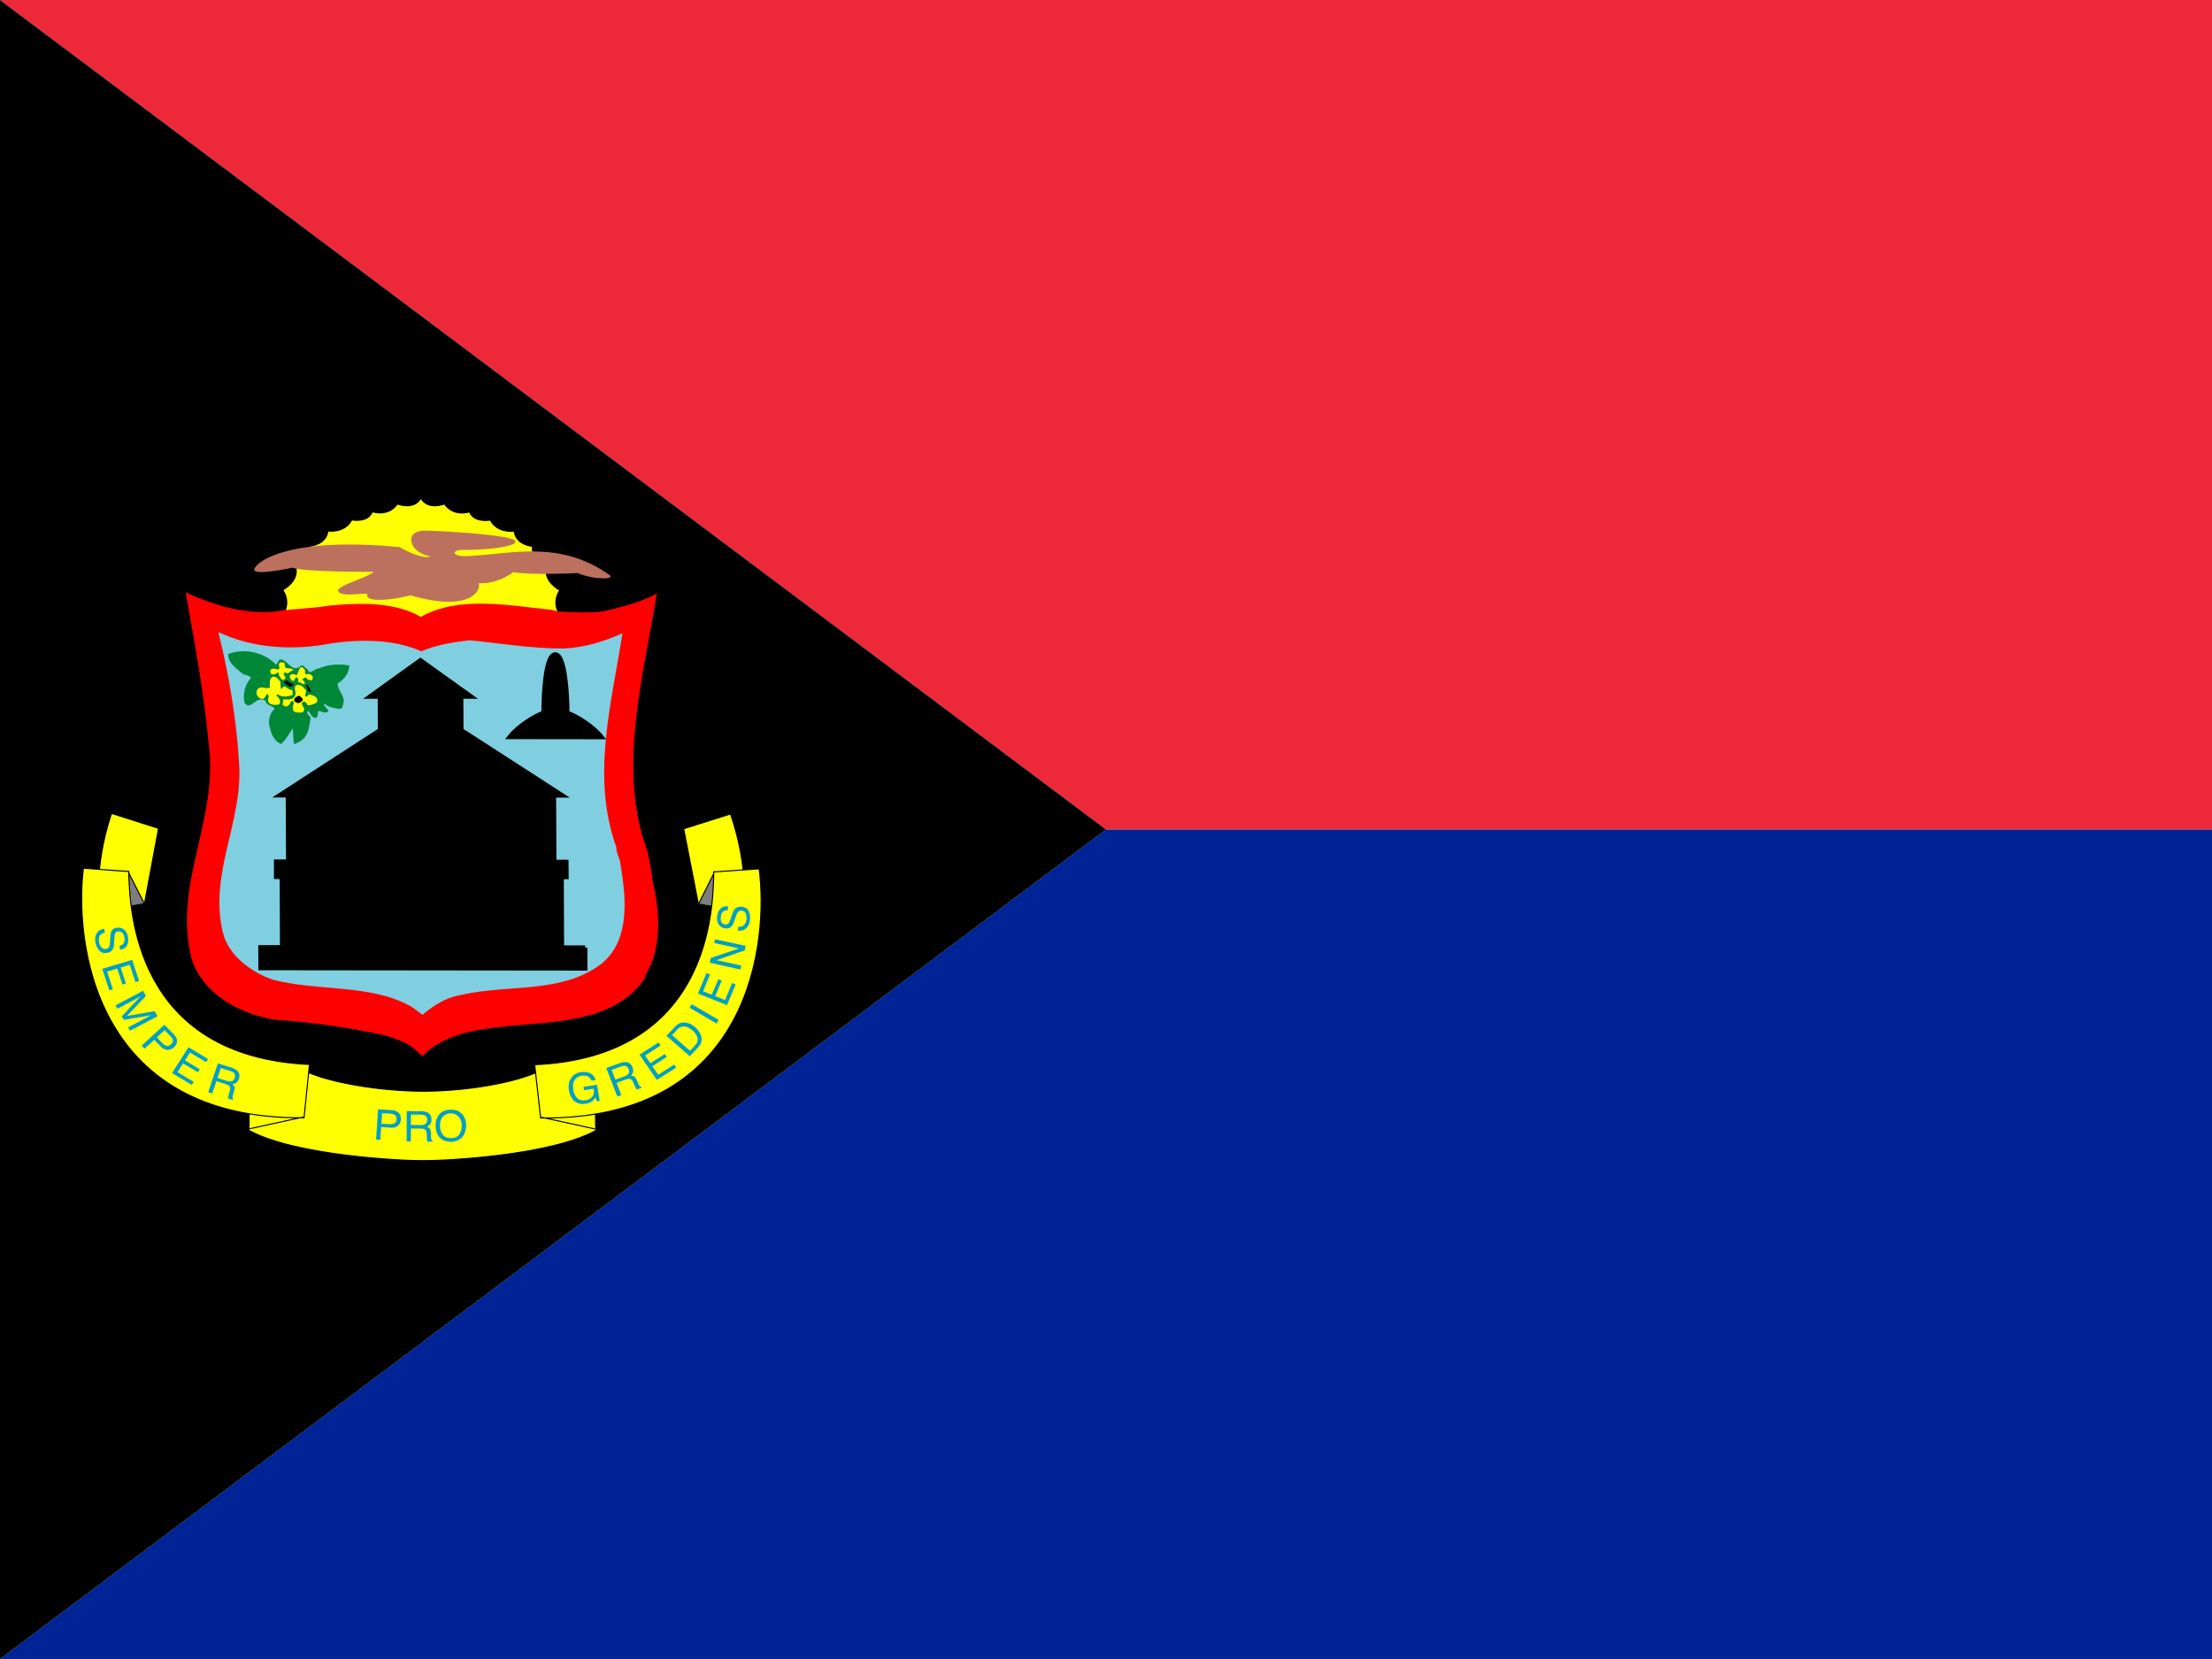
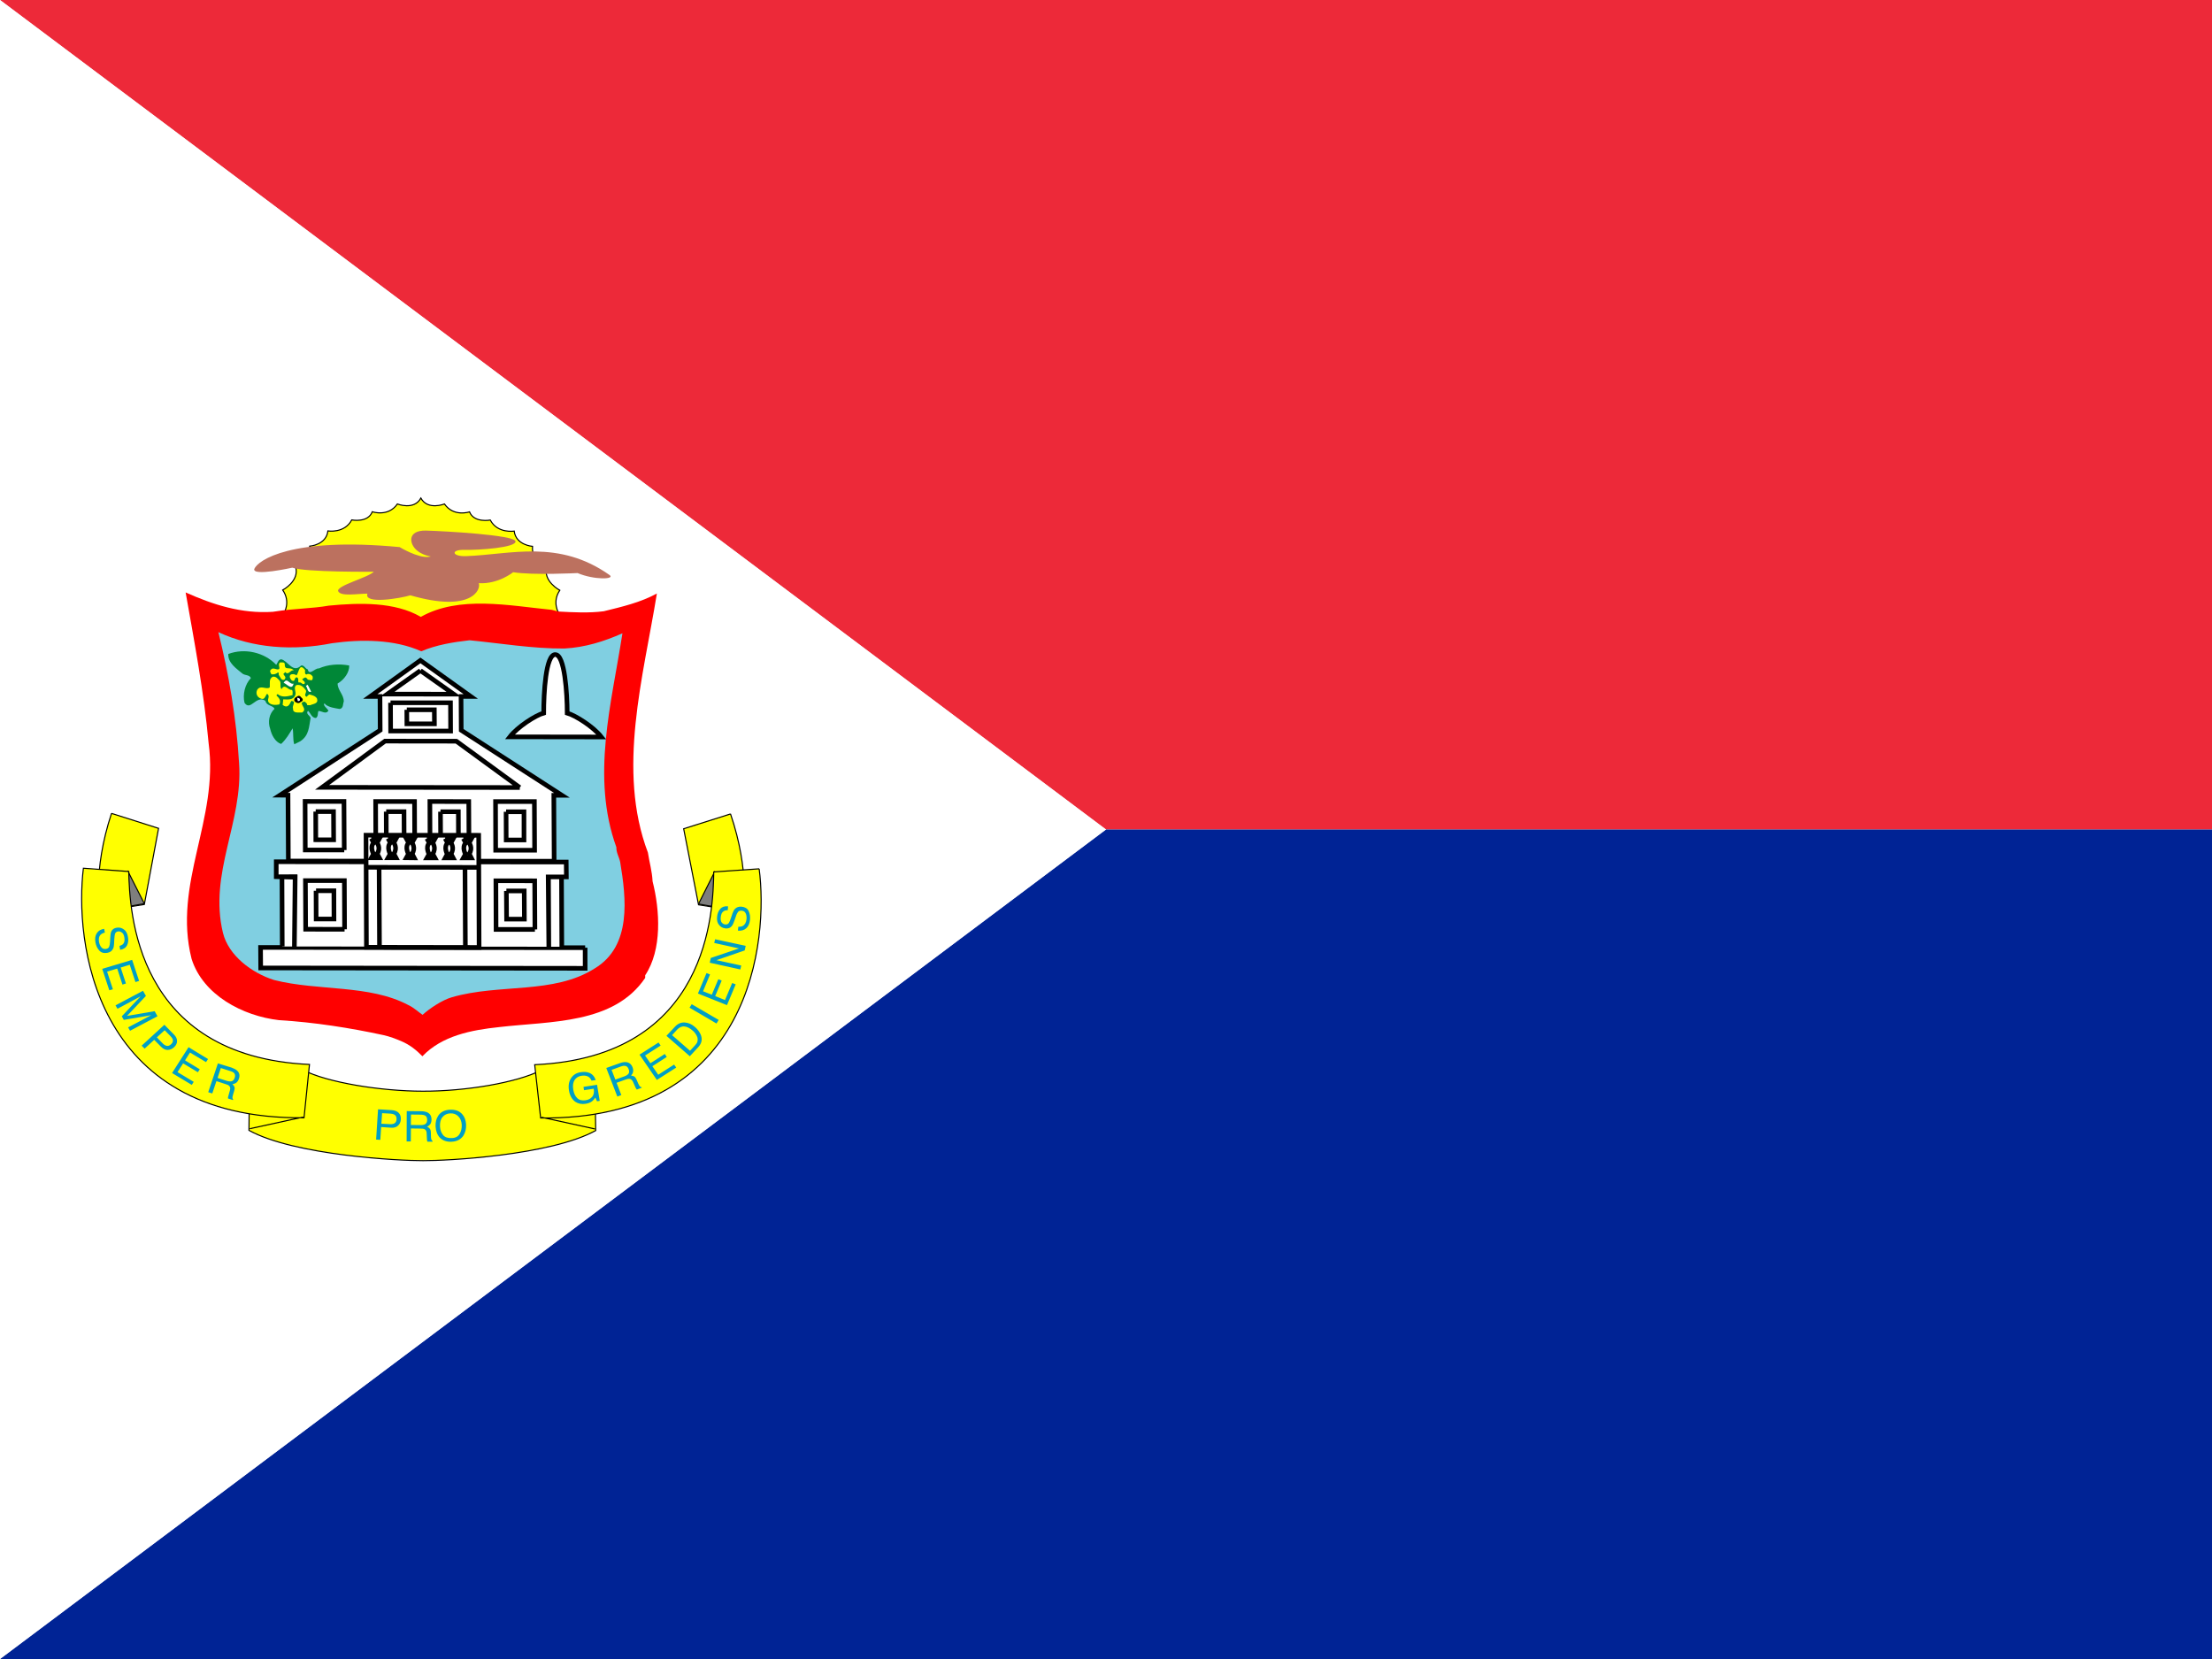
<svg xmlns="http://www.w3.org/2000/svg" height="480" width="640" version="1">
  <defs>
    <clipPath id="a">
      <path fill-opacity=".67" d="M0 0h682.67v512H0z" />
    </clipPath>
  </defs>
  <g clip-path="url(#a)" transform="scale(.9375)">
    <path d="M0 0h768v256H341.33L0 0z" fill-rule="evenodd" fill="#ed2939" />
    <path d="M0 512h768V256H341.33L0 512z" fill-rule="evenodd" fill="#002395" />
-     <path d="M0 0l341.33 256L0 512V0z" fill-rule="evenodd" fill="black" />
+     <path d="M0 0l341.33 256L0 512V0z" fill-rule="evenodd" fill="#fff" />
    <path fill="#ff0" d="M172.318 193.168l.104-3.963s-2.128-3.39.342-7.033c0 0-5.248-2.776-4.026-7.123 0 0-4.746-1.213-4.397-6.432 0 0-5.122-.355-5.652-4.716 0 0-5.123.844-7.377-3.405 0 0-4.996.977-6.406-2.526 0 0-4.857 1.683-7.74-2.435 0 0-5.128 2.073-7.278-1.813-2.121 3.872-7.25 1.813-7.25 1.813-2.848 4.103-7.74 2.4-7.74 2.4-1.36 3.517-6.343 2.519-6.343 2.519-2.247 4.25-7.363 3.405-7.363 3.405-.502 4.347-5.617 4.702-5.617 4.702.404 5.232-4.334 6.42-4.334 6.42 1.25 4.346-3.992 7.115-3.992 7.115 2.533 3.663.426 7.026.426 7.026l-.119 3.655 84.775.392" />
    <path d="M377.17 843.11l.091-3.458s-1.856-2.958.299-6.136c0 0-4.578-2.422-3.513-6.215 0 0-4.14-1.059-3.835-5.613 0 0-4.468-.31-4.93-4.114 0 0-4.469.736-6.435-2.971 0 0-4.358.852-5.588-2.204 0 0-4.237 1.468-6.751-2.125 0 0-4.474 1.808-6.35-1.582-1.85 3.379-6.324 1.582-6.324 1.582-2.484 3.58-6.75 2.094-6.75 2.094-1.188 3.068-5.534 2.198-5.534 2.198-1.96 3.708-6.422 2.97-6.422 2.97-.439 3.794-4.9 4.103-4.9 4.103.352 4.566-3.78 5.601-3.78 5.601 1.089 3.793-3.483 6.209-3.483 6.209 2.21 3.196.372 6.13.372 6.13l-.104 3.19 73.949.341h-.012z" stroke="#000" stroke-width=".289" fill="none" transform="matrix(1.1464 0 0 1.1461 -260.07 -773.12)" />
    <path fill="red" d="M170.346 188.217c-13.316-1.332-28.648-4.493-40.483 2.17-7.935-4.674-18.982-4.388-28.388-3.474-5.108.914-11.117.914-16.456 1.786l-.837.118c-9.686.643-18.472-2.218-26.889-5.979 2.673 15.168 5.639 30.712 7.097 46.592 3.176 23.518-11.13 43.263-5.262 66.495 3.504 11.148 15.765 17.63 26.987 18.914 10.865.641 22.108 2.421 32.164 4.604 1.912.398 4.18 1.285 5.5 1.856 2.77 1.158 4.8 2.861 6.58 4.682 6.071-6.322 14.969-8.08 23.748-9.008 15.82-1.849 35.325-.843 45.01-15.173v-.81c5.263-7.925 4.565-20.015 2.283-28.995-.154-3.133-.991-5.895-1.445-8.88-9.665-25.522-1.389-54.224 2.77-79.948-5.08 2.777-10.746 4.088-16.399 5.477-4.508.6-9.532.328-14.096.083l-1.89-.509" />
    <path fill="#80cfe1" d="M190.224 261.464c-.062 1.681.845 3 1.173 4.556 1.85 11.155 3.636 25.932-7.851 32.854-12.708 8.078-29.373 4.618-44.077 8.894-2.938.817-6.985 3.517-9.051 5.428-1.326-.872-2.659-2.211-4.369-3-12.1-6.432-27.83-4.277-41.487-7.751-6.86-2.17-14.012-7.513-15.75-14.533-4.466-18.417 6.232-34.116 4.969-52.387-.817-13.953-3.162-27.348-6.386-40.43 10.677 4.974 23.036 5.805 35.04 3.42 8.89-1.243 19.24-1.27 27.572 2.49 4.592-1.975 9.965-2.861 14.914-3.405 9.407.914 19.518 2.616 29.205 2.547 6.47-.336 12.346-2.206 17.97-4.696-3.336 21.62-9.742 44.268-1.877 66.014" />
-     <path fill="black" d="M171.022 265.774l-.104-20.33h2.505L142.34 225.37l-.056-10.43h3l-15.541-11.127-15.465 11.121h2.994l.056 10.423-30.915 20.045 2.47.013.105 20.317 82.026.056" />
+     <path fill="#fff" d="M171.022 265.774l-.104-20.33h2.505L142.34 225.37l-.056-10.43h3l-15.541-11.127-15.465 11.121h2.994l.056 10.423-30.915 20.045 2.47.013.105 20.317 82.026.056" />
    <path d="M376.04 906.46l-.091-17.739h2.185l-27.113-17.513-.049-9.1h2.618l-13.557-9.71-13.49 9.704h2.611l.05 9.094-26.968 17.49 2.155.011.091 17.727 71.551.05.006-.014z" stroke="#000" stroke-width="1.242" fill="none" transform="matrix(1.1464 0 0 1.1461 -260.07 -773.12)" />
-     <path fill="black" d="M180.583 292.478l.007 6.362-100.134-.112-.042-6.335 100.177.085" />
+     <path fill="#fff" d="M180.583 292.478l.007 6.362-100.134-.112-.042-6.335 100.177.085" />
    <path d="M384.38 929.76l.006 5.551-87.347-.097-.036-5.528 87.384.074h-.006z" stroke="#000" stroke-width="1.242" fill="none" transform="matrix(1.1464 0 0 1.1461 -260.07 -773.12)" />
-     <path fill="black" d="M87.106 292.1l-.084-21.53 4.054-.009-.223 21.782.244-21.607-5.84-.167v-4.62l89.492.1.042 4.576h-5.52l.104 21.802-.195-21.802h4.11l.091 21.557" />
+     <path fill="#fff" d="M87.106 292.1l-.084-21.53 4.054-.009-.223 21.782.244-21.607-5.84-.167v-4.62l89.492.1.042 4.576h-5.52l.104 21.802-.195-21.802h4.11l.091 21.557" />
    <path d="M302.84 929.43l-.073-18.786 3.536-.007-.194 19.005.213-18.852-5.095-.146v-4.03l78.064.085.036 3.994h-4.815l.091 19.023-.17-19.023h3.585l.08 18.809" stroke="#000" stroke-width="1.242" fill="none" transform="matrix(1.1464 0 0 1.1461 -260.07 -773.12)" />
    <path d="M319.62 924.8l-.055-13.1h-10.482l.061 13.087 10.476.013" stroke="#000" stroke-width="1.242" fill="none" transform="matrix(1.1464 0 0 1.1461 -260.07 -773.12)" />
    <path d="M311.94 914.43l.03 7.61h4.797l-.024-7.61h-4.803M370.86 924.84l-.06-13.087-10.447-.012.049 13.099h10.458" stroke="#000" stroke-width="1.242" fill="none" transform="matrix(1.1464 0 0 1.1461 -260.07 -773.12)" />
    <path d="M363.18 914.48l.055 7.585h4.79l-.042-7.585h-4.803M370.78 903.51l-.06-13.101H360.26l.037 13.101h10.488-.006z" stroke="#000" stroke-width="1.242" fill="none" transform="matrix(1.1464 0 0 1.1461 -260.07 -773.12)" />
    <path d="M363.1 893.16l.03 7.597h4.791l-.006-7.597H363.1M319.53 903.46l-.073-13.076-10.464-.013.049 13.082h10.488v.007z" stroke="#000" stroke-width="1.242" fill="none" transform="matrix(1.1464 0 0 1.1461 -260.07 -773.12)" />
    <path d="M311.85 893.11l.024 7.585 4.803.012-.036-7.597h-4.791M338.5 903.48l-.049-13.076-10.47-.012.043 13.087H338.5" stroke="#000" stroke-width="1.242" fill="none" transform="matrix(1.1464 0 0 1.1461 -260.07 -773.12)" />
    <path d="M330.83 893.13l.024 7.585 4.797.024-.03-7.609h-4.791M353.12 903.51l-.073-13.101-10.464-.012.049 13.087 10.488.025" stroke="#000" stroke-width="1.242" fill="none" transform="matrix(1.1464 0 0 1.1461 -260.07 -773.12)" />
    <path d="M345.44 893.14l.036 7.61h4.797l-.024-7.61h-4.809" stroke="#000" stroke-width="1.242" fill="none" transform="matrix(1.1464 0 0 1.1461 -260.07 -773.12)" />
-     <path fill="black" d="M147.727 257.785l.133 34.612-34.774-.056-.125-34.583 34.76.027" />
+     <path fill="#fff" d="M147.727 257.785l.133 34.612-34.774-.056-.125-34.583 34.76.027" />
    <path d="M355.72 899.49l.116 30.199-30.333-.049-.11-30.174 30.321.024h.006zM325.21 908.11l30.54.024M329.02 929.68l-.103-21.342M352.14 929.69l-.103-21.329M366.79 886.63l-17.081-12.474-19.193-.024-16.947 12.449 53.222.048M331.99 863.8l.03 7.61 16.144.011-.03-7.609-16.144-.012" stroke="#000" stroke-width="1.242" fill="none" transform="matrix(1.1464 0 0 1.1461 -260.07 -773.12)" />
    <path d="M336.37 865.69l.024 3.792h7.415l-.025-3.792h-7.414M340.04 855.14l8.979 6.348-17.891-.023 8.912-6.325" stroke="#000" stroke-width="1.242" fill="none" transform="matrix(1.1464 0 0 1.1461 -260.07 -773.12)" />
-     <path fill="black" d="M171.366 202.028c2.924-.07 3.678 12.042 3.685 18.042 2.512.704 8.08 4.207 10.544 7.374l-28.25-.042c2.43-3.125 7.956-6.642 10.448-7.346 0-6.007.614-18.111 3.573-18.042" />
+     <path fill="#fff" d="M171.366 202.028c2.924-.07 3.678 12.042 3.685 18.042 2.512.704 8.08 4.207 10.544 7.374l-28.25-.042c2.43-3.125 7.956-6.642 10.448-7.346 0-6.007.614-18.111 3.573-18.042" />
    <path d="M376.34 850.84c2.55-.06 3.208 10.507 3.214 15.742 2.191.615 7.05 3.671 9.198 6.434l-24.642-.036c2.118-2.727 6.94-5.795 9.113-6.41 0-5.241.536-15.803 3.117-15.742M326.81 900.33h2.21l-.646 1.186s1.066 1.37.019 2.94l.578 1.09h-2.13l.578-1.035s-1.09-1.82.048-2.995l-.657-1.186M331.31 900.33h2.21l-.64 1.186s1.066 1.334.007 2.94l.572 1.09h-2.125l.572-1.035s-1.065-1.82.055-2.995l-.651-1.186M336.23 900.33h2.204l-.658 1.186s1.078 1.37.018 2.94l.579 1.115-2.113-.024.567-1.036s-1.078-1.807.042-2.995l-.645-1.186h.006zM341.77 900.35h2.222l-.651 1.2s1.065 1.345.006 2.921l.596 1.108H341.8l.573-1.035s-1.066-1.832.073-2.995l-.67-1.199h-.006zM346.7 900.35h2.204l-.652 1.2s1.072 1.345.012 2.915l.585 1.114h-2.125l.554-1.035s-1.071-1.82.085-2.995l-.663-1.199M351.6 900.36l2.204-.012-.652 1.199s1.09 1.346.03 2.922l.555 1.108h-2.131l.572-1.035s-1.065-1.82.073-2.995l-.651-1.187" stroke="#000" stroke-width="1.242" fill="none" transform="matrix(1.1464 0 0 1.1461 -260.07 -773.12)" />
    <path fill="#ff0" d="M130.508 336.763c13.022.042 29.038-2.616 36.54-6.494l16.476-1.46.328 20.101c-13.958 7.695-46.184 9.348-53.275 9.292-7.097.056-39.721-1.625-53.742-9.348l.182-20.114 16.511 1.486c7.502 3.859 24.006 6.537 37.014 6.537h-.035" />
    <path d="M340.7 968.4c11.359.036 25.329-2.283 31.873-5.667l14.372-1.273.286 17.538c-12.175 6.714-40.286 8.157-46.47 8.108-6.192.049-34.65-1.418-46.88-8.156l.158-17.55 14.403 1.296c6.544 3.367 20.94 5.704 32.287 5.704h-.03" stroke="#000" stroke-width=".289" fill="none" transform="matrix(1.1464 0 0 1.1461 -260.07 -773.12)" />
    <path fill="#ff0" d="M34.417 251.023l14.516 4.62-4.39 23.498-13.74 2.134s-2.317-12.356 3.614-30.265" />
    <path d="M256.88 893.59l12.662 4.03-3.829 20.503-11.986 1.862s-2.021-10.781 3.153-26.407v.012z" stroke="#000" stroke-width=".289" fill="none" transform="matrix(1.1464 0 0 1.1461 -260.07 -773.12)" />
    <path fill="#7e7e7e" d="M44.54 278.885l-13.734 2.393 8.688-12.356 5.046 9.963" />
    <path d="M265.71 917.9l-11.98 2.088 7.579-10.781 4.401 8.693" stroke="#000" stroke-width=".289" fill="none" transform="matrix(1.1464 0 0 1.1461 -260.07 -773.12)" />
    <path fill="#ff0" d="M25.739 267.951l13.992 1.011c.314 11.854 1.751 57.091 55.779 59.547l-1.682 16.458c-65.765.683-70.762-55.486-68.089-77.016" />
    <path d="M249.31 908.36l12.205.882c.274 10.343 1.528 49.813 48.656 51.956l-1.467 14.36c-57.367.596-61.726-48.413-59.394-67.198zM294.11 978.5l14.384-3.141" stroke="#000" stroke-width=".289" fill="none" transform="matrix(1.1464 0 0 1.1461 -260.07 -773.12)" />
    <path fill="#ff0" d="M225.453 251.195l-14.46 4.577 4.586 23.463 13.768 2.211s2.212-12.348-3.894-30.264" />
    <path d="M423.52 893.74l-12.613 3.993 4 20.472 12.01 1.93s1.93-10.775-3.397-26.407v.012z" stroke="#000" stroke-width=".289" fill="none" transform="matrix(1.1464 0 0 1.1461 -260.07 -773.12)" />
    <path fill="#7e7e7e" d="M215.571 278.988l13.769 2.47-8.807-12.362-4.962 9.892" />
    <path d="M414.9 917.99l12.01 2.155-7.682-10.786-4.328 8.631" stroke="#000" stroke-width=".289" fill="none" transform="matrix(1.1464 0 0 1.1461 -260.07 -773.12)" />
    <path fill="#ff0" d="M234.292 268.135l-14.012.956c-.203 11.84-1.236 57.097-55.264 59.497l1.836 16.444c65.751.76 70.274-55.382 67.44-76.905" />
    <path d="M431.23 908.52l-12.223.835c-.177 10.33-1.077 49.818-48.206 51.912l1.601 14.348c57.355.662 61.3-48.322 58.828-67.101v.005zM387.04 978.57l-14.42-3.15" stroke="#000" stroke-width=".289" fill="none" transform="matrix(1.1464 0 0 1.1461 -260.07 -773.12)" />
    <path fill="#009fc5" d="M121.761 346.666c-.37.237-.872.3-1.451.272l-2.61-.133.223-3.257 2.59.138c.509.035.913.134 1.165.287.523.272.753.775.704 1.472-.034.6-.244.991-.628 1.22m-4.382 5.13l.258-3.971 3.043.21c.984.076 1.716-.182 2.212-.685.516-.488.782-1.13.816-1.855.063-.845-.153-1.535-.656-2.045-.481-.488-1.165-.746-2.023-.83l-4.348-.271-.6 9.348 1.291.084M126.84 343.972l3.182.035c.46.042.824.098 1.089.223.488.23.719.691.719 1.36 0 .63-.182 1.048-.538 1.3-.342.229-.837.333-1.43.333l-3.057-.035.028-3.216m-.049 8.282l.028-3.991 2.987.042c.53 0 .92.042 1.193.174.44.202.656.629.677 1.214l.077 1.57c.02.376.028.607.049.76.041.112.062.23.118.315h1.605l-.028-.203c-.181-.098-.328-.286-.39-.572-.056-.182-.084-.454-.098-.796l-.028-1.248c-.02-.566-.119-.956-.335-1.173a1.673 1.673 0 0 0-.844-.6c.446-.236.781-.508 1.026-.844.23-.37.349-.837.349-1.408 0-1.075-.44-1.808-1.333-2.205-.482-.216-1.096-.328-1.822-.342l-4.487-.042-.035 9.376h1.291M136.745 350.299c-.572-.697-.88-1.57-.95-2.602-.062-1.298.19-2.288.782-2.959.6-.725 1.375-1.073 2.387-1.13 1.019-.055 1.856.273 2.477.914.636.629.998 1.5 1.061 2.589.035 1.046-.146 1.974-.628 2.79-.474.83-1.263 1.298-2.428 1.326-1.215.063-2.122-.223-2.701-.928m-1.535-5.903c-.6.928-.845 2.003-.782 3.301.09 1.402.523 2.56 1.34 3.433.907.872 2.108 1.31 3.587 1.227 1.584-.07 2.777-.67 3.587-1.772.656-.997.97-2.156.9-3.586-.09-1.277-.46-2.317-1.151-3.091-.873-1.04-2.15-1.5-3.88-1.43-1.633.104-2.834.704-3.608 1.918M179.276 330.907c.9-.154 1.682-.111 2.394.132 1.047.328 1.752 1.103 2.191 2.289l-1.29.18c-.28-.64-.678-1.08-1.215-1.325-.523-.23-1.18-.286-1.933-.173a3.01 3.01 0 0 0-2.08 1.276c-.488.753-.635 1.758-.418 3.042.181 1.06.572 1.96 1.214 2.56.593.614 1.465.83 2.603.67.851-.14 1.535-.48 2.017-1.068.502-.557.649-1.402.481-2.49l-3.008.46-.153-1.032 4.187-.642.816 4.96-.83.126-.516-1.144c-.35.517-.698.914-1.005 1.144-.517.405-1.215.663-2.087.789-1.13.174-2.163-.029-3.098-.629-1.026-.76-1.69-1.89-1.94-3.46-.273-1.541-.028-2.86.684-3.9.676-1.004 1.66-1.59 2.986-1.78M188.746 330.185l3-1.089c.412-.153.768-.202 1.075-.166.551.04.956.369 1.186 1.024.217.559.217 1.047-.027 1.39-.259.355-.663.613-1.25.829l-2.819 1.012-1.165-3m3 7.751l-1.465-3.76 2.791-1.005c.524-.168.887-.259 1.159-.23.495.062.872.363 1.123.934l.635 1.431c.14.355.252.571.342.67.042.125.133.202.203.285l1.514-.557-.084-.203c-.223 0-.44-.125-.6-.37-.118-.174-.23-.425-.39-.718l-.496-1.173c-.223-.509-.454-.822-.719-1.011a2.395 2.395 0 0 0-.998-.272c.307-.356.53-.712.614-1.13.091-.426.05-.9-.153-1.43-.384-.998-1.089-1.542-2.08-1.612-.523-.042-1.123.07-1.814.313l-4.215 1.501 3.405 8.818 1.235-.454M202.72 333.29l-5.352-7.807 5.876-3.747.649.943-4.816 3.076 1.647 2.386 4.446-2.86.607.914-4.446 2.86 1.815 2.63 4.899-3.132.649.921-5.98 3.817M207.409 319.48l1.535-1.688c.712-.754 1.466-1.096 2.29-.998.823.07 1.66.502 2.553 1.284.245.188.46.432.684.704.391.51.621.957.768 1.403.125.559.098 1.068-.098 1.556-.118.244-.328.53-.642.872l-1.542 1.675-5.548-4.821m8.11 3.676c1.088-1.2 1.325-2.49.69-3.948a6.668 6.668 0 0 0-1.717-2.226c-.984-.873-2.01-1.319-3.091-1.402-1.2-.091-2.22.342-3.106 1.31l-2.617 2.805 7.216 6.294 2.617-2.819M221.108 315.87l-8.304-4.877.677-1.074 8.318 4.85-.684 1.115M224.364 310.208l-8.967-3.587 2.645-6.307 1.088.419-2.156 5.198 2.7 1.06 2.017-4.786 1.033.426-1.996 4.78 3.022 1.227 2.212-5.26 1.089.41-2.694 6.42M228.48 299.194l-9.435-2.086.314-1.458 8.716-2.944-7.655-1.689.279-1.144 9.435 2.03-.3 1.416-8.73 3.008 7.655 1.653-.272 1.214M227.735 287.217l.118-1.186c.545.015 1.005-.07 1.354-.257.684-.37 1.082-1.074 1.186-2.115.042-.487.021-.914-.09-1.318-.203-.781-.642-1.214-1.347-1.284-.523-.056-.9.07-1.173.356-.244.328-.502.802-.697 1.472l-.433 1.235c-.28.809-.537 1.367-.817 1.681-.446.587-1.074.79-1.877.733-.858-.09-1.556-.432-2.051-1.088-.51-.6-.72-1.458-.594-2.52.084-.968.405-1.785.977-2.44.53-.6 1.354-.887 2.408-.776l-.098 1.186c-.516 0-.928.091-1.228.3-.544.3-.844.935-.935 1.863-.077.768.028 1.284.32 1.675.294.328.664.537 1.096.572.461.041.824-.105 1.075-.46.182-.245.398-.775.691-1.633l.426-1.298c.21-.6.46-1.06.753-1.388.524-.544 1.208-.775 2.066-.711 1.047.11 1.794.544 2.177 1.34.377.802.524 1.688.433 2.692-.119 1.137-.488 2.03-1.172 2.63-.684.614-1.536.823-2.568.74M32.147 286.644l.217 1.172c-.524.104-.942.314-1.25.586-.55.516-.74 1.291-.55 2.345.083.446.244.885.446 1.235.419.711.963.997 1.654.885.51-.09.844-.285 1.005-.648.153-.357.265-.9.3-1.598l.063-1.32c.041-.815.132-1.456.314-1.813.286-.642.823-1.04 1.626-1.171.858-.155 1.612.04 2.26.53.657.453 1.09 1.241 1.25 2.287.202.957.112 1.815-.265 2.589-.363.754-1.061 1.214-2.129 1.409l-.21-1.185c.496-.182.866-.357 1.11-.6.42-.468.545-1.145.384-2.072-.125-.755-.384-1.243-.774-1.486-.384-.287-.768-.399-1.187-.328-.467.07-.774.328-.92.746-.091.279-.161.858-.224 1.744l-.063 1.367c-.035.642-.132 1.173-.349 1.536-.342.669-.921 1.08-1.765 1.213-1.068.181-1.892-.063-2.478-.747-.6-.67-.97-1.472-1.158-2.47-.21-1.185-.056-2.106.419-2.845.481-.76 1.242-1.2 2.275-1.347M31.551 299.01l9.226-2.776 2.15 6.495-1.124.355-1.759-5.337-2.805.845 1.626 4.932-1.075.342-1.612-4.946-3.126.934 1.786 5.456-1.102.315-2.185-6.614M35.644 310.277l8.486-4.5.907 1.584-5.834 6.167 8.52-1.458.88 1.57-8.465 4.472-.6-1.04 4.996-2.63c.182-.105.461-.258.866-.474.397-.181.844-.426 1.29-.656l-8.485 1.444-.621-1.102 5.792-6.147-.28.14c-.18.104-.495.258-.92.502a6.979 6.979 0 0 1-.935.502l-4.983 2.672-.614-1.06M51.453 322.77c-.426-.098-.845-.342-1.256-.768l-1.794-1.849 2.415-2.212 1.807 1.843c.35.342.572.676.691.963.168.55 0 1.053-.51 1.527-.46.426-.92.6-1.353.495m-6.818.858l2.959-2.714 2.1 2.128c.677.691 1.368 1.005 2.094.992a2.953 2.953 0 0 0 1.933-.845c.628-.558.928-1.214.928-1.918-.007-.684-.321-1.326-.9-1.926l-3.015-3.077-7.02 6.446.907.914M53.104 331.159l5.087-7.975 6.015 3.656-.628.95-4.94-2.958-1.529 2.414L61.652 330l-.586.914-4.55-2.741-1.73 2.699 5.003 3.008-.6.941-6.085-3.663M68.156 329.623l3.056.97c.433.132.747.3.956.489.391.37.496.9.266 1.541-.189.558-.475.921-.921 1.075-.398.07-.9.07-1.487-.112l-2.882-.92 1.012-3.043m-2.638 7.835l1.27-3.802 2.847.928c.51.133.88.314 1.061.502.349.314.454.781.28 1.36l-.427 1.514c-.097.37-.146.614-.188.726 0 .119 0 .245.021.328l1.5.488.091-.216c-.16-.126-.251-.355-.244-.641.035-.176.084-.454.181-.776l.363-1.214c.147-.53.203-.927.07-1.213-.112-.3-.3-.573-.614-.83.474-.084.886-.23 1.235-.49.328-.285.607-.683.775-1.24.342-1.013.153-1.857-.6-2.499-.377-.334-.915-.62-1.62-.886l-4.27-1.318-2.987 8.895 1.249.384" />
    <path fill="#bc715f" d="M78.485 175.576c1.102-2.66 11.32-9.908 44.844-6.733 0 0 5.666 3.46 8.995 3.014 1.898-.245-1.117.118-3.594-1.94-2.526-2.058-3.064-6.278 2.708-6.167 5.743.147 27.244 1.36 27.649 3.292.376 1.954-11.369 2.77-15.737 2.659-4.39-.118-3.88 2.1.488 1.933 13.65-.489 28.55-5.296 44.286 5.832 1.877 1.353-4.746 1.57-9.868-.607 0 0-13.88.719-19.882-.265 0 0-4.613 3.753-10.621 3.384.781 1.946-2.22 9.21-21.11 3.746-3.12.956-14.487 2.86-13.245-.516-2.994 0-8.242.963-9.024-.74-.753-1.674 9.24-4.207 10.992-6.02 0 0-21.139.202-25.144-1.257 0 0-12.47 2.798-11.738.37" />
    <path fill="#008737" d="M85.26 205.168c.454-.613.635-1.716 1.598-1.688 2.094.558 3.517 4.388 6.092 1.904.915-.202 1.263 1.04 2.017 1.187.482 2.128 2.191-.433 3.468-.287 2.73-1.214 6.107-1.5 9.338-.9.097 2.086-1.536 4.389-3.587 5.575.042 2.1 1.947 3.447 1.912 5.56-.328.79-.056 2.03-1.25 2.288-1.514-.272-3.007-.432-4.263-1.276-.154-.154-.28-.454-.6-.356-.154.704.949 1.403 1.381 2.12-.76 1.298-2.023.112-3.084.126-.314.747-.014 1.689-.782 2.17-1.34-.042-1.612-1.5-2.435-2.225-.845.913.593 1.458.795 2.183-.516 2.749-.446 5.435-3.196 7.235l-1.842.915c-.503-1.382-.189-3.475-.524-4.92-1.088 1.773-1.94 3.322-3.538 4.821-1.87-.614-2.959-2.818-3.37-4.646-.782-2.128-.335-4.675 1.347-6.216-.573-1.117-2.534-.858-2.813-2.448-2.938-1.913-4.564 3.348-6.462.613-.614-2.553.119-5.728 1.968-7.633-.412-1.046-1.78-.773-2.59-1.373-1.848-1.571-4.514-3.23-4.382-6.064 5.06-1.91 11.11-.509 14.788 3.335" />
    <path fill="#ff0" d="M87.885 204.882c-.118 2.315 1.564.627 2.813 2.029-.977-.384-1.69 1.688-2.645.502l-.6.573c.349.795 1.026.9.32 1.772-1.046.397-1.255-.914-1.744-1.43-.084-.23.16-.663-.223-.817-.593.502-1.214.684-2.031.6-.223-.446-.656-1.032-.216-1.374.802-1.082 2.044.39 2.652-.37.097-.67-.489-1.485.272-1.947.523.091 1.193-.194 1.41.462M94.145 206.784c.062.447-.23 1.074.356 1.39.76-.413 1.57-.1 2.01.655-.007.404.118.934-.412 1.13l-1.187-.223c.084-.231-.293-.377-.44-.6-.523-.16-.83.264-1.22.522.293.447.97.691.809 1.264-.698.697-1.04-.6-1.807-.273-.524-.202.188-1.29-.635-1.618-.977 0-.328 1.604-1.578.977-.446-.503-.886-1.18-.404-1.744.523-.35 1.41-.26 1.856.194.76-.843.837-4.101 2.659-1.674M86.35 210.142c.509.733-.113 1.73.536 2.547 1.02-1.904 2.003.411 3.218.23.37.453.125 1.082.195 1.598-1.5.397-3.308.872-4.634-.328l-.37.425c.789.733 1.536 1.563.908 2.79-1.124.245-2.862.273-3.427-.885-.293-.955.684-1.646-.349-2.414-.746.928-.712 2.17-2.268 1.325-.963-.53-1.249-1.624-.767-2.546 1.004-1.584 2.763.05 3.852-.726.153-1.36-.35-2.546.9-3.299 1.068-.189 1.563.613 2.212 1.283" />
-     <path fill="black" d="M90.602 210.979c-.502 2.316-2.247-.119-3.063-.217 1.088-1.931 1.772.63 3.063.217M96.036 213.5c-1.214.341-1.026-1.173-1.626-1.766l.468-.425c.44.53.774 1.487 1.158 2.191" />
+     <path fill="#fff" d="M90.602 210.979c-.502 2.316-2.247-.119-3.063-.217 1.088-1.931 1.772.63 3.063.217M96.036 213.5c-1.214.341-1.026-1.173-1.626-1.766l.468-.425c.44.53.774 1.487 1.158 2.191" />
    <path fill="#ff0" d="M94.397 213.03c.349.803-.789 1.445.181 2.03.307-.257.684-.613.845-.76.83.245 1.793.391 2.372 1.214.622 1.703-1.102 1.66-2.08 2.135l-.97-.042c.231-.474-.418-.677-.578-1.004-.447-.112-.817.027-1.068.404.216 1.082 1.535 1.926.174 2.888-1.151-.076-2.938.37-2.833-1.22-.433-.9 1.172-2.289-.544-2.344-.566 1.214-1.187 2.385-2.66 1.235l.182-1.73c1.41.04 3.078.285 3.713-1.291.405-1.144-.705-2.198.286-3.105 1.438-.328 2.247.635 2.98 1.59" />
    <path d="M93.365 215.632c.363.859-.614.915-1.075 1.34-.62.049-1.053-.196-1.43-.614-.28-1.04.495-1.145 1.088-1.556.691-.286.977.516 1.417.83" />
-     <path fill="black" d="M92.517 216.194c-.154.202-.37.14-.6.195l-.217-1.039c.46.041 1.061.188.817.844" />
+     <path fill="#fff" d="M92.517 216.194c-.154.202-.37.14-.6.195l-.217-1.039c.46.041 1.061.188.817.844" />
  </g>
</svg>
